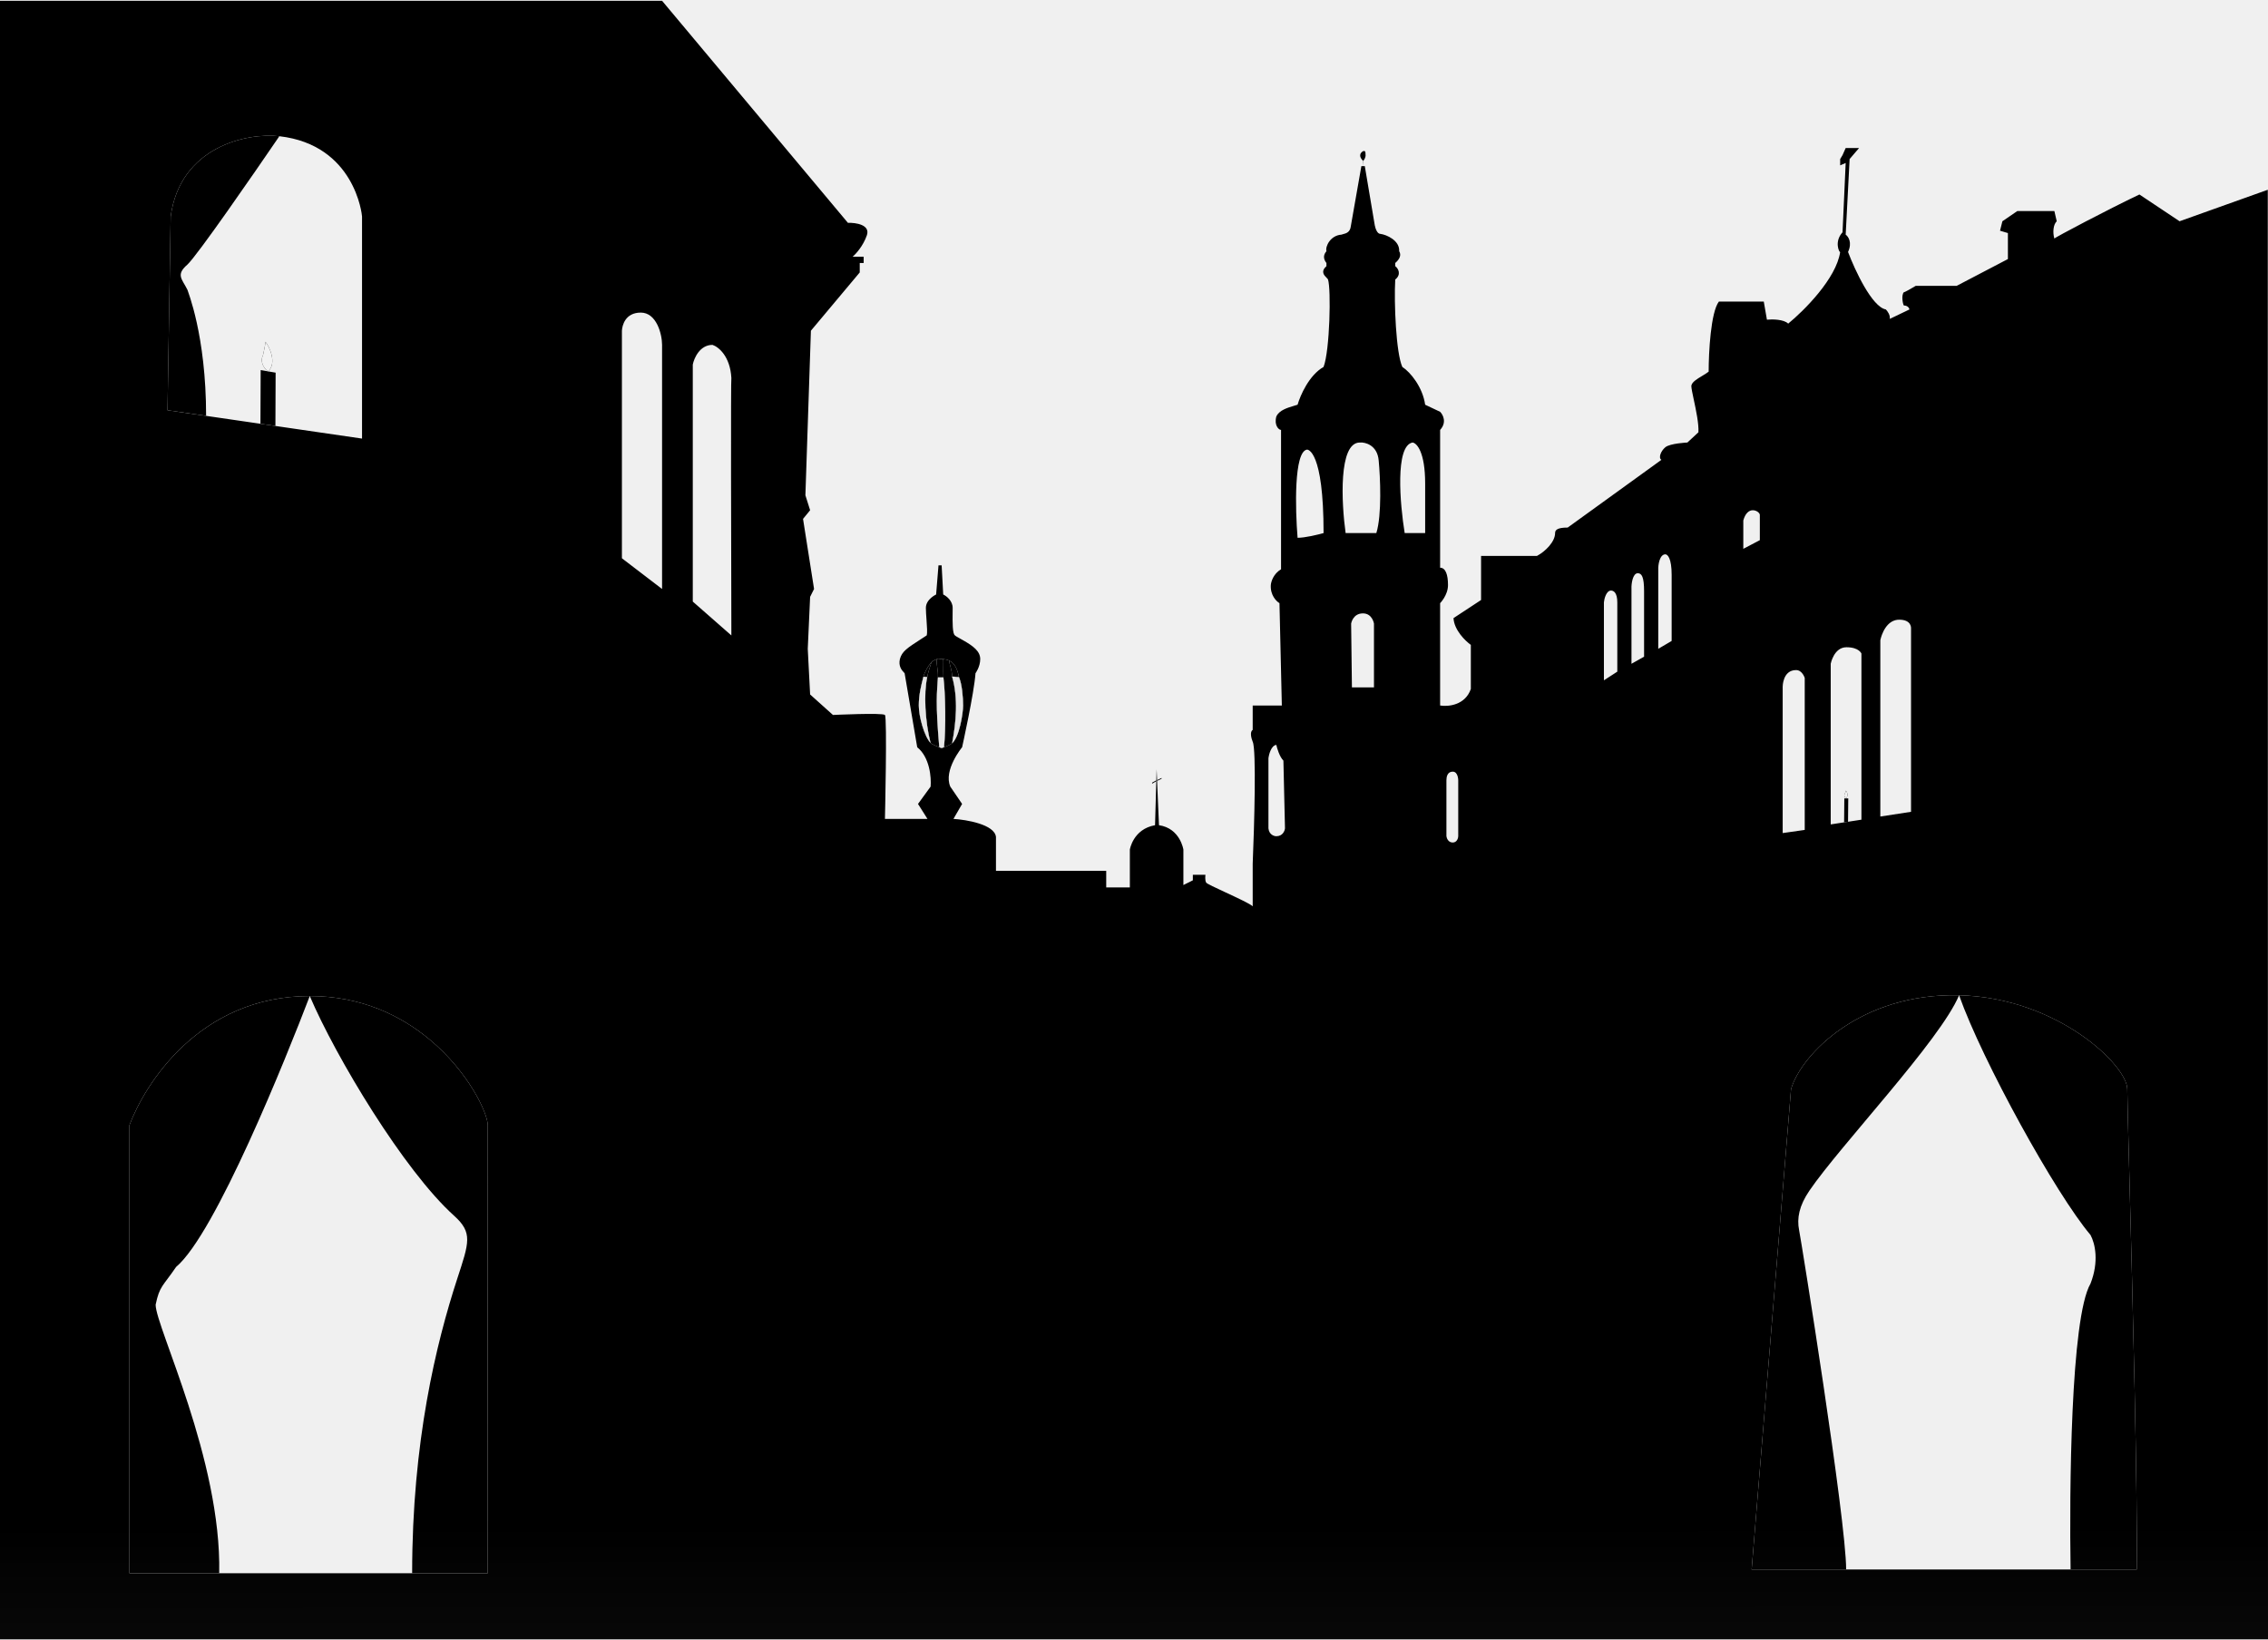
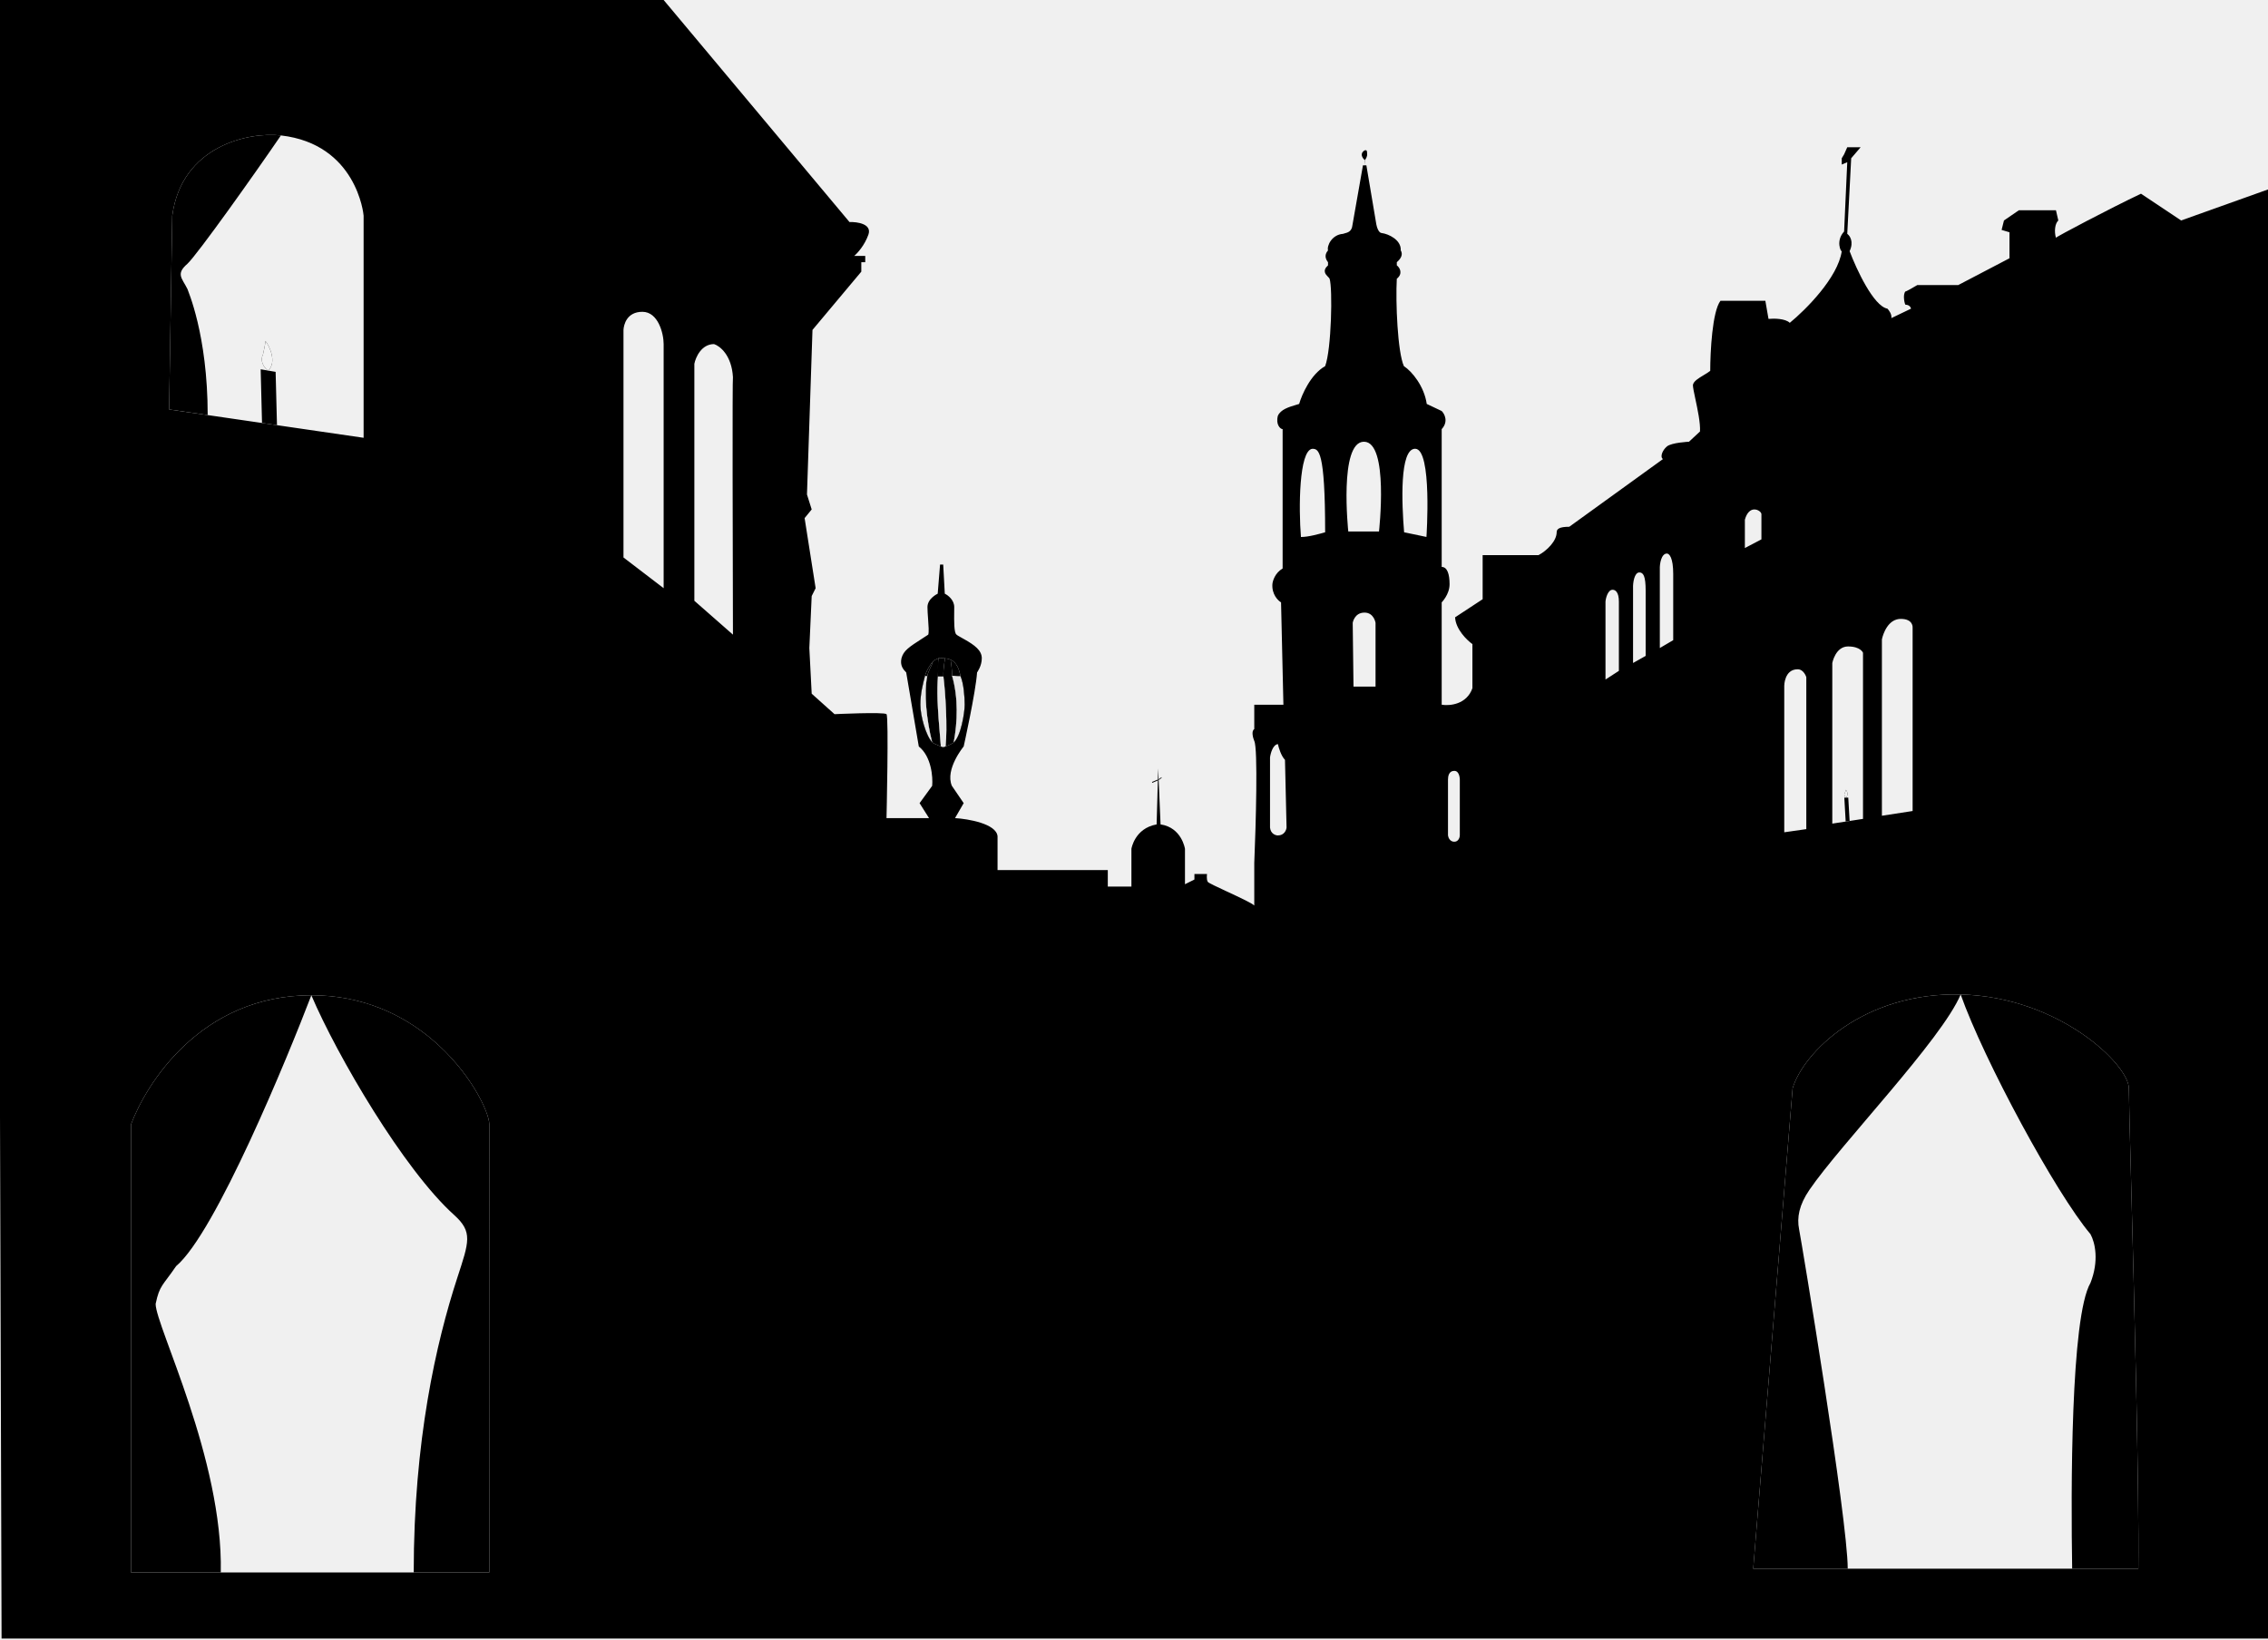
<svg xmlns="http://www.w3.org/2000/svg" width="1440" height="1041" viewBox="0 0 1440 1041" fill="none">
-   <path d="M82.179 714.502V999.002H139.179C140.679 927.002 98.816 842.502 98.816 828.502C101.315 816.502 103.316 817.002 111.816 804.502C136.816 783.502 181.845 671.335 196.679 632.502C126.179 632.502 91.679 689.169 82.179 714.502Z" fill="url(#paint0_linear_307_1778)" />
-   <path d="M309.679 999.002C309.545 926.056 309.625 797.189 309.663 742.23C309.666 737.742 309.669 734.614 309.671 731.983C309.671 731.933 309.671 731.884 309.671 731.834V731.829C309.676 726.502 309.679 723.169 309.679 714.502C309.679 706.992 297.664 680.791 272.669 660.002C254.399 644.806 229.195 632.502 196.679 632.502C213.179 671.169 256.48 743.35 288.315 772.002C300.315 782.802 297.815 789.002 290.315 812.002C276.922 853.076 261.679 915.502 261.679 999.002H309.679Z" fill="url(#paint1_linear_307_1778)" />
-   <path d="M177.363 86.502C156.859 84.153 114.363 93.102 108.363 137.502L106.363 260.502L130.863 264.073C130.863 212.644 119 184.502 119 184.002C115.5 177.002 111.5 174.502 119 168.002C125.4 162.002 160.53 111.169 177.363 86.502Z" fill="url(#paint2_linear_307_1778)" />
-   <path d="M734.166 495.502L731.5 497.002L731.497 497.616L734.149 496.116L734.166 495.502Z" fill="url(#paint3_linear_307_1778)" />
-   <path d="M734.655 495.891L737.5 494.502V494.002L734.653 495.354L734.655 495.891Z" fill="url(#paint4_linear_307_1778)" />
-   <path d="M1137.16 691.636L1112.16 996.636H1172.16C1172.16 965.136 1143.79 788.636 1142.29 781.136C1140.79 773.636 1142.29 765.687 1148.79 756.136C1168.39 727.336 1231.86 660.669 1243.86 632.002C1181.36 630.514 1143.66 669.47 1137.16 691.636Z" fill="url(#paint5_linear_307_1778)" />
-   <path d="M1350.66 691.636C1350.66 676.636 1306.36 633.49 1243.86 632.002C1258.7 673.835 1305.29 758.193 1327.29 784.193C1330.28 789.667 1332.78 801.185 1327.29 815.136C1314.63 836.97 1313.86 947.836 1314.66 996.636H1356.66C1357.25 945.876 1353.99 822.79 1352.04 749.081C1351.24 718.723 1350.66 696.741 1350.66 691.636Z" fill="url(#paint6_linear_307_1778)" />
-   <path d="M165.5 235.002L165.363 269.101L174.863 270.486L175 236.638L170.25 235.82L165.5 235.002Z" fill="url(#paint7_linear_307_1778)" />
-   <path d="M167 225.502C164.6 230.302 168.5 234.881 170.25 235.82C176.05 230.474 170.917 219.881 168.5 217.002C168.5 219.502 167 225.002 167 225.502Z" fill="url(#paint8_linear_307_1778)" />
-   <path d="M167 225.502C164.6 230.302 168.5 234.881 170.25 235.82C176.05 230.474 170.917 219.881 168.5 217.002C168.5 219.502 167 225.002 167 225.502Z" fill="white" fill-opacity="0.95" />
-   <path d="M1171 507.002L1170.86 522.194L1173.36 521.81L1173.5 507.002H1172H1171Z" fill="url(#paint9_linear_307_1778)" />
-   <path d="M1171 505.002C1171 505.802 1171.67 506.752 1172 507.002C1174 505.002 1172.5 502.669 1172 502.002C1172 502.802 1171 504.502 1171 505.002Z" fill="url(#paint10_linear_307_1778)" />
-   <path d="M1171 505.002C1171 505.802 1171.67 506.752 1172 507.002C1174 505.002 1172.5 502.669 1172 502.002C1172 502.802 1171 504.502 1171 505.002Z" fill="white" fill-opacity="0.95" />
-   <path fill-rule="evenodd" clip-rule="evenodd" d="M538.363 141.502L420.363 0.502L0 0.502V1041H1440L1439.86 120.502L1383.86 140.502L1358.36 123.502C1339.15 132.61 1304.46 150.873 1304.36 151.497C1303.17 147.498 1303.7 142.5 1305.86 140.502L1304.36 134.002H1280.86L1271.36 140.502L1269.86 146.502L1274.86 148.002V164.502L1242.36 181.502H1216.36C1213.86 183.002 1208.86 185.902 1208.86 185.502C1206.86 187.502 1208.36 194.002 1208.86 194.002C1211.26 194.002 1212.2 195.669 1212.36 196.502L1199.86 202.502C1200.26 200.102 1198.36 197.502 1197.36 196.502C1188.56 194.902 1177.7 171.502 1173.36 160.002C1176.16 154.002 1173.53 150.169 1171.86 149.002L1174.36 101.002L1180.36 94.002H1175.86H1171.86L1169.86 98.502L1168.36 101.002V105.002L1171.86 103.502L1169.86 147.502C1164.36 153.502 1167.86 160.502 1168.36 160.002C1165.96 176.802 1145.36 197.335 1135.36 205.502C1132.56 202.702 1125.2 202.669 1121.86 203.002L1119.86 191.502H1091.36C1086.16 198.302 1084.86 224.002 1084.86 236.002C1083.64 236.959 1082.13 237.864 1080.62 238.768C1077.41 240.698 1074.2 242.618 1073.86 245.002C1073.86 246.505 1074.57 249.818 1075.42 253.828L1075.43 253.841L1075.43 253.842C1076.85 260.507 1078.68 269.094 1078.36 274.502L1071.36 281.002C1071.36 281.002 1060.36 281.502 1057.36 284.002C1054.36 286.502 1052.86 290.835 1054.86 292.002L995.363 335.002C988.863 335.002 987.363 336.502 987.363 338.502C987.363 344.002 981.197 350.169 975.863 353.002H940.363V381.002L922.863 392.502C923.263 400.102 930.363 407.002 933.863 409.502V437.502C930.263 447.902 919.363 448.835 914.363 448.002V383.002C914.363 383.002 919.363 378.002 919.363 371.502C919.363 365.002 917.863 360.502 914.363 360.502V273.002C918.763 268.202 916.197 263.335 914.363 261.502L904.863 257.002C903.263 245.802 895.53 236.335 890.363 233.002C886.363 224.202 885.03 192.335 885.863 177.502C889.863 174.302 887.863 170.502 885.863 169.002V167.002C888.663 164.602 889.863 162.002 888.363 159.502C888.763 152.702 880.363 149.002 876.363 148.502C874.363 148.502 873.197 144.835 872.863 143.002L866.541 105.502H865.363L865.541 102.002C866.341 101.602 866.875 99.835 867.041 99.002C867.041 95.802 866.697 95.669 865.363 96.002C862.163 98.002 864.03 100.835 865.363 102.002V105.502H864.363L857.685 143.502C857.283 147.527 854.613 148.204 852.804 148.663C852.366 148.774 851.978 148.872 851.685 149.002C844.685 149.502 841.352 156.502 842.185 159.502C839.385 162.702 841.019 165.502 842.185 167.002V169.002C838.358 172.447 840.715 174.813 842.231 176.335C842.695 176.801 843.081 177.188 843.185 177.502C845.185 183.502 844.363 222.502 840.363 233.002C831.163 238.202 825.53 251.169 823.863 257.002C823.305 257.174 822.734 257.343 822.157 257.515C817.36 258.939 812.149 260.485 810.363 264.502C808.863 270.002 811.863 273.002 813.363 273.002V361.502C808.563 364.302 807.03 369.335 806.863 371.502C806.463 377.902 810.363 381.835 812.363 383.002L813.863 448.002H795.363V463.502C793.363 464.702 794.53 469.002 795.363 471.002C797.763 475.802 796.363 524.669 795.363 548.502V567.002V575.502C793.834 573.973 785.476 570.088 778.04 566.632L778.037 566.63L778.036 566.63C771.857 563.758 766.317 561.183 765.863 560.502C764.863 559.002 765.363 555.502 765.363 555.502H757.363V559.002L751.363 562.002V539.502C751.363 539.502 749.363 526.002 735.863 524.002L734.655 495.891L734.653 495.354L734.363 488.502L734.166 495.502L734.149 496.116L733.363 524.002C719.363 526.502 717.363 539.502 717.363 539.502V563.502H702.363V553.002H665.863H653.863H632.363V531.502C631.563 523.502 613.53 520.502 605.363 520.002L610.863 510.502L603.363 499.502C598.863 489.002 610.863 474.502 610.863 474.502C610.863 474.502 618.53 440.002 619.363 427.502C619.363 427.502 622.363 423.502 622.363 418.502C622.363 413.502 617.832 410.158 611.363 406.502C611.213 406.417 611.06 406.331 610.904 406.243C610.752 406.158 610.598 406.072 610.443 405.985L610.092 405.789C608.234 404.751 606.363 403.705 606.363 403.502C604.672 402.656 604.769 394.654 604.839 388.879C604.852 387.827 604.863 386.849 604.863 386.002C604.863 381.602 601.03 378.502 598.863 377.502L597.863 359.002H595.863L594.363 377.502C594.363 377.502 587.863 380.502 587.863 386.002C587.863 388.125 588.062 390.844 588.258 393.526L588.258 393.529C588.57 397.795 588.875 401.967 588.363 403.502C587.055 404.355 585.844 405.138 584.722 405.862L584.718 405.865C575.984 411.503 572.693 413.629 571.363 418.502C570.363 423.002 572.363 425.502 574.363 427.502L582.363 474.502C590.363 480.902 591.363 493.835 590.863 499.502L582.863 510.502L588.863 520.002H561.863C561.863 520.002 563.363 455.502 561.863 454.002C560.363 452.502 528.863 454.002 528.863 454.002L514.363 441.002L512.863 412.002L514.363 379.002L516.863 374.002L509.863 329.502L514.363 324.002L511.363 314.502L514.863 210.002L545.863 173.002V167.002H548.363V163.002H541.363C543.363 161.335 547.963 156.302 550.363 149.502C552.763 142.702 543.363 141.335 538.363 141.502ZM863.363 281.002C849.763 281.002 851.697 319.335 854.363 338.502H873.863C877.463 326.902 876.363 303.002 875.363 292.502C874.563 282.502 866.53 280.669 863.363 281.002ZM823.863 341.502C822.363 323.335 821.463 286.702 829.863 285.502C830.363 285.502 840.363 286.002 840.363 338.502C836.863 339.502 828.663 341.502 823.863 341.502ZM896.863 281.002C885.663 283.002 888.863 320.169 891.863 338.502H904.863V307.002C904.863 287.002 899.53 281.335 896.863 281.002ZM858.363 436.502L857.863 396.002C857.863 396.002 858.863 389.502 865.363 389.502C871.363 389.502 872.363 396.002 872.363 396.002V436.502H858.363ZM130.863 264.073L106.363 260.502L108.363 137.502C114.363 93.102 156.859 84.153 177.363 86.502C225.363 92.002 229.863 136.502 229.863 137.502V278.502L174.863 270.486L165.363 269.101L130.863 264.073ZM805.363 526.002C805.763 530.002 808.863 531.002 810.363 531.002C814.363 531.002 815.697 527.669 815.863 526.002L814.863 483.002C812.463 480.602 810.863 475.335 810.363 473.002C807.163 473.402 805.697 478.835 805.363 481.502V526.002ZM918.363 495.502C918.363 493.502 918.863 490.002 922.363 490.002C925.863 490.002 925.863 495.502 925.863 495.502V531.002C925.863 532.002 925.163 535.002 922.363 535.002C919.563 535.002 918.53 532.335 918.363 531.002V495.502ZM394.863 354.502V210.002C395.03 206.835 396.863 198.502 406.863 198.502C416.863 198.502 420.363 212.202 420.363 219.002V374.002L394.863 354.502ZM1052.86 362.002V412.002L1061.36 407.002V365.002C1061.36 354.602 1058.86 352.002 1057.36 352.002C1053.76 352.002 1052.7 358.669 1052.86 362.002ZM1035.86 421.502V374.002C1035.7 370.669 1036.66 364.002 1039.86 364.002C1042.36 364.002 1043.86 366.302 1043.86 375.502V417.002L1035.86 421.502ZM1018.36 382.502V432.002L1026.86 426.502V382.502C1026.86 376.502 1024.62 375.002 1022.86 375.002C1019.86 375.002 1018.53 380.335 1018.36 382.502ZM1131.86 436.002V529.002L1145.86 527.002V430.502C1145.86 430.502 1144.36 425.502 1140.36 425.502C1131.85 425.502 1131.86 436.002 1131.86 436.002ZM1162.36 421.502V523.502L1170.86 522.194L1173.36 521.81L1181.86 520.502V415.002C1181.86 415.002 1180.36 411.002 1172.36 411.002C1164.36 411.002 1162.36 421.502 1162.36 421.502ZM1193.86 406.502V518.502L1213.36 515.502V399.002C1213.36 399.002 1213.86 393.502 1205.86 393.502C1204.97 393.502 1204.14 393.617 1203.36 393.826C1195.91 395.834 1193.86 406.502 1193.86 406.502ZM1106.86 330.502C1108.06 326.102 1110.36 324.002 1112.86 324.002C1115.36 324.002 1117.36 325.802 1117.36 327.002V343.002L1106.86 348.502V330.502ZM82.179 999.002V714.502C91.679 689.169 126.179 632.502 196.679 632.502C229.195 632.502 254.399 644.806 272.669 660.002C297.664 680.791 309.679 706.992 309.679 714.502C309.679 723.169 309.676 726.502 309.671 731.829V731.834L309.671 731.983C309.669 734.614 309.666 737.742 309.663 742.23C309.625 797.189 309.545 926.056 309.679 999.002H261.679H139.179H82.179ZM1350.66 691.636C1350.66 676.636 1306.36 633.49 1243.86 632.002C1181.36 630.514 1143.66 669.47 1137.16 691.636L1112.16 996.636H1172.16H1314.66H1356.66C1357.25 945.876 1353.99 822.79 1352.04 749.081C1351.24 718.723 1350.66 696.741 1350.66 691.636ZM439.863 382.002V231.502C440.697 227.335 444.363 219.002 452.363 219.002C456.03 220.169 463.563 226.002 464.363 240.002C463.963 240.002 464.197 349.002 464.363 403.502L439.863 382.002ZM583.363 448.002C583.365 455.002 586.823 467.512 590.835 471.801C591.74 472.769 595.269 473.985 596.363 474.502C596.363 474.502 597.363 475.002 597.863 475.002C598.363 475.002 599.363 474.502 599.363 474.502C600.462 474.162 603.597 472.788 604.5 472.002C609.132 467.969 611.5 453.002 611.5 448.002C611.5 443.002 610.863 434.502 608.863 429.91C607.93 425.354 606.415 421.146 602.573 419.425C601.496 418.943 600.266 418.635 598.863 418.536C598.539 418.514 598.206 418.502 597.863 418.502C597.292 418.502 596.891 418.416 596.548 418.342C595.993 418.223 595.59 418.137 594.863 418.502C593.728 419.073 592.234 419.514 591.363 420.502C589.454 422.669 587.153 426.507 586.31 429.709C584.929 434.948 583.362 441.002 583.363 448.002Z" fill="url(#paint11_linear_307_1778)" />
-   <path d="M591.363 420.502C590.679 423.143 589.198 426.85 588.723 429.94C586.446 440.301 587.31 457.9 590.835 471.801C591.74 472.769 595.269 473.985 596.363 474.502C593.863 445.852 594.905 439.746 595.5 430.14C595.784 425.561 594.29 421.738 594.863 418.502C593.728 419.073 592.234 419.514 591.363 420.502Z" fill="url(#paint12_linear_307_1778)" />
-   <path d="M604.5 472.002C607 459.002 608.5 443.502 604.5 429.64C604.5 425.492 602.922 422.227 602.573 419.425C601.496 418.943 600.266 418.635 598.863 418.536C599.128 419.603 598.798 423.9 599 430.14C600.298 440.246 600.661 462.502 599.363 474.502C600.462 474.162 603.597 472.788 604.5 472.002Z" fill="url(#paint13_linear_307_1778)" />
-   <path d="M586.31 429.709C587.044 429.793 587.94 429.87 588.723 429.94C589.198 426.85 590.679 423.143 591.363 420.502C589.454 422.669 587.153 426.507 586.31 429.709Z" fill="url(#paint14_linear_307_1778)" />
-   <path d="M598.863 418.536C598.539 418.514 598.206 418.502 597.863 418.502C597.292 418.502 596.891 418.416 596.548 418.342C595.993 418.223 595.59 418.137 594.863 418.502C594.29 421.738 595.784 425.561 595.5 430.14C595.834 430.152 596.381 430.14 597.5 430.14C598.289 430.118 598.775 430.151 599 430.14C598.798 423.9 599.128 419.603 598.863 418.536Z" fill="url(#paint15_linear_307_1778)" />
-   <path d="M604.5 429.64C605.367 429.577 606.009 429.683 606.645 429.789C607.341 429.905 607.893 430.02 608.863 429.91C607.93 425.354 606.415 421.146 602.573 419.425C602.922 422.227 604.5 425.492 604.5 429.64Z" fill="url(#paint16_linear_307_1778)" />
-   <path d="M596.363 474.502L597.863 475.002L599.363 474.502C600.661 462.502 600.298 440.246 599 430.14C598.775 430.151 598.289 430.118 597.5 430.14C596.381 430.14 595.834 430.152 595.5 430.14C594.905 439.746 593.863 445.852 596.363 474.502Z" fill="url(#paint17_linear_307_1778)" />
-   <path d="M596.363 474.502L597.863 475.002L599.363 474.502C600.661 462.502 600.298 440.246 599 430.14C598.775 430.151 598.289 430.118 597.5 430.14C596.381 430.14 595.834 430.152 595.5 430.14C594.905 439.746 593.863 445.852 596.363 474.502Z" fill="white" fill-opacity="0.9" />
-   <path d="M583.363 448.002C583.365 455.002 586.823 467.512 590.835 471.801C587.31 457.9 586.446 440.301 588.723 429.94C587.94 429.87 587.044 429.793 586.31 429.709C584.929 434.948 583.362 441.002 583.363 448.002Z" fill="url(#paint18_linear_307_1778)" />
-   <path d="M583.363 448.002C583.365 455.002 586.823 467.512 590.835 471.801C587.31 457.9 586.446 440.301 588.723 429.94C587.94 429.87 587.044 429.793 586.31 429.709C584.929 434.948 583.362 441.002 583.363 448.002Z" fill="white" fill-opacity="0.9" />
-   <path d="M611.5 448.002C611.5 443.002 610.863 434.502 608.863 429.91C607.893 430.02 607.341 429.905 606.645 429.789C606.009 429.683 605.367 429.577 604.5 429.64C608.5 443.502 607 459.002 604.5 472.002C609.132 467.969 611.5 453.002 611.5 448.002Z" fill="url(#paint19_linear_307_1778)" />
-   <path d="M611.5 448.002C611.5 443.002 610.863 434.502 608.863 429.91C607.893 430.02 607.341 429.905 606.645 429.789C606.009 429.683 605.367 429.577 604.5 429.64C608.5 443.502 607 459.002 604.5 472.002C609.132 467.969 611.5 453.002 611.5 448.002Z" fill="white" fill-opacity="0.9" />
+   <path d="M83.179 714V998.5H140.179C141.679 926.5 98.815 842 98.815 828C101.315 816 103.315 816.5 111.815 804C136.815 783 182.845 670.833 197.679 632C127.179 632 92.679 688.667 83.179 714Z" fill="url(#paint0_linear_315_2447)" />
+   <path d="M310.679 998.5C310.545 925.554 310.625 796.687 310.663 741.728C310.666 737.24 310.669 734.112 310.671 731.481C310.671 731.431 310.671 731.381 310.671 731.332V731.327C310.676 726 310.679 722.667 310.679 714C310.679 706.49 298.664 680.289 273.669 659.5C255.399 644.304 230.195 632 197.679 632C214.179 670.667 256.48 742.848 288.315 771.5C300.315 782.3 297.815 788.5 290.315 811.5C276.922 852.574 262.679 915 262.679 998.5H310.679Z" fill="url(#paint1_linear_315_2447)" />
+   <path d="M178.363 86C157.859 83.65 115.363 92.6 109.363 137L107.363 260L131.863 263.571C131.863 212.142 119 184 119 183.5C115.5 176.5 111.5 174 119 167.5C125.4 161.5 161.53 110.667 178.363 86Z" fill="url(#paint2_linear_315_2447)" />
+   <path d="M735.166 495L731.5 496.5L731.497 497.114L735.149 495.614L735.166 495Z" fill="url(#paint3_linear_315_2447)" />
+   <path d="M735.655 495.388L737.5 494V493.5L735.653 494.852L735.655 495.388Z" fill="url(#paint4_linear_315_2447)" />
+   <path d="M1138.16 691.134L1113.16 996.134H1173.16C1173.16 964.634 1143.79 788.134 1142.29 780.634C1140.79 773.134 1142.29 765.185 1148.79 755.634C1168.39 726.834 1232.86 660.167 1244.86 631.5C1182.36 630.012 1144.66 668.968 1138.16 691.134Z" fill="url(#paint5_linear_315_2447)" />
+   <path d="M1351.66 691.134C1351.66 676.134 1307.36 632.988 1244.86 631.5C1259.7 673.333 1305.29 757.691 1327.29 783.691C1330.28 789.165 1332.78 800.682 1327.29 814.634C1314.63 836.468 1314.86 947.334 1315.66 996.134H1357.66C1358.25 945.373 1354.99 822.288 1353.04 748.579C1353.04 748.557 1353.04 748.535 1353.04 748.513C1352.24 718.19 1351.66 696.236 1351.66 691.134Z" fill="url(#paint6_linear_315_2447)" />
+   <path d="M165.5 234.5L166.363 268.599L175.863 269.984L175 236.136L170.25 235.318L165.5 234.5Z" fill="url(#paint7_linear_315_2447)" />
+   <path d="M167 225C164.6 229.8 168.5 234.379 170.25 235.318C176.05 229.972 170.917 219.379 168.5 216.5C168.5 219 167 224.5 167 225Z" fill="url(#paint8_linear_315_2447)" />
+   <path d="M167 225C164.6 229.8 168.5 234.379 170.25 235.318C176.05 229.972 170.917 219.379 168.5 216.5C168.5 219 167 224.5 167 225Z" fill="white" fill-opacity="0.95" />
+   <path d="M1171 506.5L1171.86 521.692L1174.36 521.308L1173.5 506.5H1172H1171Z" fill="url(#paint9_linear_315_2447)" />
+   <path d="M1171 504.5C1171 505.3 1171.67 506.25 1172 506.5C1174 504.5 1172.5 502.167 1172 501.5C1172 502.3 1171 504 1171 504.5Z" fill="url(#paint10_linear_315_2447)" />
+   <path d="M1171 504.5C1171 505.3 1171.67 506.25 1172 506.5C1174 504.5 1172.5 502.167 1172 501.5C1172 502.3 1171 504 1171 504.5Z" fill="white" fill-opacity="0.95" />
+   <path d="M592.363 420C591.679 422.641 589.198 426.348 588.723 429.438C586.446 439.799 588.309 457.398 591.834 471.299C592.504 472.015 594.609 472.867 596.103 473.471C596.629 473.683 597.078 473.865 597.363 474C594.863 445.35 594.905 439.244 595.5 429.638C595.784 425.059 595.29 421.236 595.863 418C595.569 418.148 595.251 418.287 594.926 418.429C593.996 418.836 593.009 419.268 592.363 420Z" fill="url(#paint11_linear_315_2447)" />
+   <path d="M605.5 471.5C608 458.5 608.5 443 604.5 429.137C604.5 424.99 603.922 421.724 603.573 418.923C602.496 418.441 601.266 418.133 599.863 418.034C600.128 419.101 598.798 423.398 599 429.638C600.298 439.744 601.661 462 600.363 474C601.462 473.66 604.597 472.286 605.5 471.5Z" fill="url(#paint12_linear_315_2447)" />
+   <path d="M587.309 429.207C588.044 429.291 587.94 429.368 588.723 429.438C589.198 426.348 591.679 422.641 592.363 420C590.453 422.166 588.153 426.005 587.309 429.207Z" fill="url(#paint13_linear_315_2447)" />
+   <path d="M599.863 418.034C599.539 418.012 599.206 418 598.863 418C598.292 418 597.891 417.914 597.548 417.84C596.993 417.721 596.59 417.634 595.863 418C595.29 421.236 595.784 425.059 595.5 429.638C595.834 429.65 596.381 429.638 597.5 429.638C598.289 429.616 598.775 429.649 599 429.638C598.798 423.398 600.128 419.101 599.863 418.034Z" fill="url(#paint14_linear_315_2447)" />
+   <path d="M604.5 429.137C605.367 429.075 606.009 429.181 606.645 429.287C607.341 429.403 608.893 429.518 609.863 429.408C608.93 424.852 607.414 420.644 603.573 418.923C603.922 421.724 604.5 424.99 604.5 429.137Z" fill="url(#paint15_linear_315_2447)" />
+   <path d="M597.363 474L598.863 474.5L600.363 474C601.661 462 600.298 439.744 599 429.638C598.775 429.649 598.289 429.616 597.5 429.638C596.381 429.638 595.834 429.65 595.5 429.638C594.905 439.244 594.863 445.35 597.363 474Z" fill="url(#paint16_linear_315_2447)" />
+   <path d="M597.363 474L598.863 474.5L600.363 474C601.661 462 600.298 439.744 599 429.638C598.775 429.649 598.289 429.616 597.5 429.638C596.381 429.638 595.834 429.65 595.5 429.638C594.905 439.244 594.863 445.35 597.363 474Z" fill="white" fill-opacity="0.9" />
+   <path d="M584.363 447.5C584.365 454.5 587.822 467.01 591.834 471.299C588.309 457.398 586.446 439.799 588.723 429.438C587.94 429.368 588.044 429.291 587.309 429.207C585.929 434.446 584.362 440.5 584.363 447.5Z" fill="url(#paint17_linear_315_2447)" />
+   <path d="M584.363 447.5C584.365 454.5 587.822 467.01 591.834 471.299C588.309 457.398 586.446 439.799 588.723 429.438C587.94 429.368 588.044 429.291 587.309 429.207C585.929 434.446 584.362 440.5 584.363 447.5Z" fill="white" fill-opacity="0.9" />
+   <path d="M612.5 447.5C612.5 442.5 611.863 434 609.863 429.408C608.893 429.518 607.341 429.403 606.645 429.287C606.009 429.181 605.367 429.075 604.5 429.137C608.5 443 608 458.5 605.5 471.5C610.132 467.467 612.5 452.5 612.5 447.5Z" fill="url(#paint18_linear_315_2447)" />
+   <path d="M612.5 447.5C612.5 442.5 611.863 434 609.863 429.408C608.893 429.518 607.341 429.403 606.645 429.287C606.009 429.181 605.367 429.075 604.5 429.137C608.5 443 608 458.5 605.5 471.5C610.132 467.467 612.5 452.5 612.5 447.5Z" fill="white" fill-opacity="0.9" />
+   <path fill-rule="evenodd" clip-rule="evenodd" d="M421.363 0L539.363 141C544.363 140.833 553.763 142.2 551.363 149C548.963 155.8 544.363 160.833 542.363 162.5H549.363V166.5H546.863V172.5L515.863 209.5L512.363 314L515.363 323.5L510.863 329L517.863 373.5L515.363 378.5L513.863 411.5L515.363 440.5L529.863 453.5C529.863 453.5 561.363 452 562.863 453.5C564.363 455 562.863 519.5 562.863 519.5H589.863L583.863 510L591.863 499C592.363 493.333 591.363 480.4 583.363 474L575.363 427C573.363 425 571.363 422.5 572.363 418C573.692 413.127 576.984 411.001 585.717 405.362L585.722 405.36C586.844 404.635 588.055 403.853 589.363 403C589.875 401.465 589.57 397.293 589.258 393.027L589.258 393.024C589.062 390.342 588.863 387.623 588.863 385.5C588.863 380 595.363 377 595.363 377L596.863 358.5H598.863L599.863 377C602.03 378 605.863 381.1 605.863 385.5C605.863 386.347 605.852 387.325 605.839 388.377C605.769 394.152 605.672 402.154 607.363 403C607.363 403.203 609.234 404.249 611.092 405.287L611.443 405.483C611.598 405.57 611.752 405.656 611.904 405.741C612 405.795 612.096 405.849 612.19 405.902L612.363 406C618.832 409.656 623.363 413 623.363 418C623.363 423 620.363 427 620.363 427C619.53 439.5 611.863 474 611.863 474C611.863 474 599.863 488.5 604.363 499L611.863 510L606.363 519.5C614.53 520 632.563 523 633.363 531V552.5H654.863H666.863H703.363V563H718.363V539C718.363 539 720.363 526 734.363 523.5L735.149 495.614L735.166 495L735.363 488L735.653 494.852L735.655 495.388L736.863 523.5C750.363 525.5 752.363 539 752.363 539V561.5L758.363 558.5V555H766.363C766.363 555 765.863 558.5 766.863 560C767.317 560.681 772.855 563.255 779.033 566.126L779.036 566.128L779.037 566.128L779.04 566.13C786.476 569.586 794.834 573.471 796.363 575V566.5V548C797.363 524.167 798.763 475.3 796.363 470.5C795.53 468.5 794.363 464.2 796.363 463V447.5H814.863L813.363 382.5C811.363 381.333 807.463 377.4 807.863 371C808.03 368.833 809.563 363.8 814.363 361V272.5C812.863 272.5 809.863 269.5 811.363 264C813.149 259.983 818.36 258.436 823.157 257.013C823.734 256.841 824.305 256.672 824.863 256.5C826.53 250.667 832.163 237.7 841.363 232.5C845.363 222 846.185 183 844.185 177C844.081 176.685 843.695 176.299 843.231 175.832C841.714 174.311 839.358 171.945 843.185 168.5V166.5C842.019 165 840.385 162.2 843.185 159C842.352 156 845.685 149 852.685 148.5C852.978 148.37 853.366 148.272 853.804 148.16C855.613 147.702 858.283 147.025 858.685 143L865.363 105H866.363H867.541L873.863 142.5C874.197 144.333 875.363 148 877.363 148C881.363 148.5 889.763 152.2 889.363 159C890.863 161.5 889.663 164.1 886.863 166.5V168.5C888.863 170 890.863 173.8 886.863 177C886.03 191.833 887.363 223.7 891.363 232.5C896.53 235.833 904.263 245.3 905.863 256.5L915.363 261C917.197 262.833 919.763 267.7 915.363 272.5V360C918.863 360 920.363 364.5 920.363 371C920.363 377.5 915.363 382.5 915.363 382.5V447.5C920.363 448.333 931.263 447.4 934.863 437V409C931.363 406.5 924.263 399.6 923.863 392L941.363 380.5V352.5H976.863C982.197 349.667 988.363 343.5 988.363 338C988.363 336 989.863 334.5 996.363 334.5L1055.86 291.5C1053.86 290.333 1055.36 286 1058.36 283.5C1061.36 281 1072.36 280.5 1072.36 280.5L1079.36 274C1079.68 268.592 1077.85 260.005 1076.43 253.34L1076.43 253.339L1076.42 253.326C1075.57 249.316 1074.86 246.002 1074.86 244.5C1075.2 242.116 1078.41 240.196 1081.62 238.266C1083.13 237.362 1084.64 236.457 1085.86 235.5C1085.86 223.5 1087.16 197.8 1092.36 191H1120.86L1122.86 202.5C1126.2 202.167 1133.56 202.2 1136.36 205C1146.36 196.833 1166.96 176.3 1169.36 159.5C1168.86 160 1165.36 153 1170.86 147L1172.86 103L1169.36 104.5V100.5L1170.86 98L1172.86 93.5H1176.86H1181.36L1175.36 100.5L1172.86 148.5C1174.53 149.667 1177.16 153.5 1174.36 159.5C1178.7 171 1189.56 194.4 1198.36 196C1199.36 197 1201.26 199.6 1200.86 202L1213.36 196C1213.2 195.167 1212.26 193.5 1209.86 193.5C1209.36 193.5 1207.86 187 1209.86 185C1209.86 185.4 1214.86 182.5 1217.36 181H1243.36L1275.86 164V147.5L1270.86 146L1272.36 140L1281.86 133.5H1305.36L1306.86 140C1304.7 141.998 1304.17 146.996 1305.36 150.995C1305.46 150.371 1340.15 132.108 1359.36 123L1384.86 140L1440.86 120L1441 1040.5H1L-2.137 0H421.363ZM866.363 105V101.5C865.03 100.333 863.163 97.5 866.363 95.5C867.697 95.167 868.041 95.3 868.041 98.5C867.875 99.333 867.341 101.1 866.541 101.5L866.363 105ZM833.137 284.996C824.737 286.196 824.5 322.831 826 340.998C830.8 340.998 837.863 339 841.363 338C841.363 285.5 837.137 284.996 833.137 284.996ZM891.5 338C890 319.998 888.5 284.964 898.5 284.964C909.5 284.964 905.679 340.966 905.679 340.966L891.5 338ZM858.863 395.5L859.363 436H873.363V395.5C873.363 395.5 872.363 389 866.363 389C859.863 389 858.863 395.5 858.863 395.5ZM107.363 260L131.863 263.571L166.363 268.599L175.863 269.984L230.863 278V137C230.863 136 226.363 91.5 178.363 86C157.859 83.65 115.363 92.6 109.363 137L107.363 260ZM811.363 530.5C809.863 530.5 806.763 529.5 806.363 525.5V481C806.697 478.333 808.163 472.9 811.363 472.5C811.863 474.833 813.463 480.1 815.863 482.5L816.863 525.5C816.697 527.167 815.363 530.5 811.363 530.5ZM923.363 489.5C919.863 489.5 919.363 493 919.363 495V530.5C919.53 531.833 920.563 534.5 923.363 534.5C926.163 534.5 926.863 531.5 926.863 530.5V495C926.863 495 926.863 489.5 923.363 489.5ZM395.863 209.5V354L421.363 373.5V218.5C421.363 211.7 417.863 198 407.863 198C397.863 198 396.03 206.333 395.863 209.5ZM1053.86 411.5V361.5C1053.7 358.167 1054.76 351.5 1058.36 351.5C1059.86 351.5 1062.36 354.1 1062.36 364.5V406.5L1053.86 411.5ZM1036.86 373.5V421L1044.86 416.5V375C1044.86 365.8 1043.36 363.5 1040.86 363.5C1037.66 363.5 1036.7 370.167 1036.86 373.5ZM1019.36 431.5V382C1019.53 379.833 1020.86 374.5 1023.86 374.5C1025.62 374.5 1027.86 376 1027.86 382V426L1019.36 431.5ZM1132.86 528.5V435.5C1132.86 435.5 1132.85 425 1141.36 425C1145.36 425 1146.86 430 1146.86 430V526.5L1132.86 528.5ZM1163.36 523V421C1163.36 421 1165.36 410.5 1173.36 410.5C1181.36 410.5 1182.86 414.5 1182.86 414.5V520L1174.36 521.308L1171.86 521.692L1163.36 523ZM1194.86 518V406C1194.86 406 1196.91 395.332 1204.36 393.324C1205.14 393.115 1205.97 393 1206.86 393C1214.86 393 1214.36 398.5 1214.36 398.5V515L1194.86 518ZM1113.86 323.5C1111.36 323.5 1109.06 325.6 1107.86 330V348L1118.36 342.5V326.5C1118.36 325.3 1116.36 323.5 1113.86 323.5ZM83.179 714V998.5H140.179H262.679H310.679C310.545 925.554 310.625 796.687 310.663 741.728C310.666 737.24 310.669 734.112 310.671 731.481L310.671 731.332V731.327C310.676 726 310.679 722.667 310.679 714C310.679 706.49 298.664 680.289 273.669 659.5C255.399 644.304 230.195 632 197.679 632C127.179 632 92.679 688.667 83.179 714ZM1244.86 631.5C1307.36 632.988 1351.66 676.134 1351.66 691.134C1351.66 696.236 1352.24 718.19 1353.04 748.513L1353.04 748.579C1354.99 822.288 1358.25 945.373 1357.66 996.134H1315.66H1173.16H1113.16L1138.16 691.134C1144.66 668.968 1182.36 630.012 1244.86 631.5ZM440.863 231V381.5L465.363 403C465.197 348.5 464.963 239.5 465.363 239.5C464.563 225.5 457.03 219.667 453.363 218.5C445.363 218.5 441.697 226.833 440.863 231ZM591.834 471.299C587.822 467.01 584.365 454.5 584.363 447.5C584.362 440.5 585.929 434.446 587.309 429.207C588.153 426.005 590.453 422.166 592.363 420C593.009 419.268 593.996 418.836 594.926 418.429C595.251 418.287 595.569 418.148 595.863 418C596.59 417.634 596.993 417.721 597.548 417.84C597.891 417.914 598.292 418 598.863 418C599.206 418 599.539 418.012 599.863 418.034C601.266 418.133 602.496 418.441 603.573 418.923C607.414 420.644 608.93 424.852 609.863 429.408C611.863 434 612.5 442.5 612.5 447.5C612.5 452.5 610.132 467.467 605.5 471.5C604.597 472.286 601.462 473.66 600.363 474C600.363 474 599.363 474.5 598.863 474.5C598.363 474.5 597.363 474 597.363 474C597.078 473.865 596.629 473.683 596.103 473.471C594.609 472.867 592.504 472.015 591.834 471.299ZM866 280.498C850 280.498 856.054 337.498 856.054 337.498H875.554C875.554 337.498 882 280.498 866 280.498Z" fill="url(#paint19_linear_315_2447)" />
  <defs>
-     <linearGradient id="paint0_linear_307_1778" x1="719.001" y1="968" x2="720" y2="2553.5" gradientUnits="userSpaceOnUse">
+     <linearGradient id="paint0_linear_315_2447" x1="719.001" y1="967.498" x2="720.001" y2="2553" gradientUnits="userSpaceOnUse">
      <stop />
-       <stop offset="0.549" stop-color="#5B5B5B" />
-       <stop offset="0.905" />
    </linearGradient>
-     <linearGradient id="paint1_linear_307_1778" x1="719.001" y1="968" x2="720" y2="2553.5" gradientUnits="userSpaceOnUse">
+     <linearGradient id="paint1_linear_315_2447" x1="719.001" y1="967.498" x2="720.001" y2="2553" gradientUnits="userSpaceOnUse">
      <stop />
-       <stop offset="0.549" stop-color="#5B5B5B" />
-       <stop offset="0.905" />
    </linearGradient>
-     <linearGradient id="paint2_linear_307_1778" x1="719.001" y1="968" x2="720" y2="2553.5" gradientUnits="userSpaceOnUse">
+     <linearGradient id="paint2_linear_315_2447" x1="719.001" y1="967.498" x2="720.001" y2="2553" gradientUnits="userSpaceOnUse">
      <stop />
-       <stop offset="0.549" stop-color="#5B5B5B" />
-       <stop offset="0.905" />
    </linearGradient>
-     <linearGradient id="paint3_linear_307_1778" x1="719.001" y1="968" x2="720" y2="2553.5" gradientUnits="userSpaceOnUse">
+     <linearGradient id="paint3_linear_315_2447" x1="719.001" y1="967.498" x2="720.001" y2="2553" gradientUnits="userSpaceOnUse">
      <stop />
-       <stop offset="0.549" stop-color="#5B5B5B" />
-       <stop offset="0.905" />
    </linearGradient>
-     <linearGradient id="paint4_linear_307_1778" x1="719.001" y1="968" x2="720" y2="2553.5" gradientUnits="userSpaceOnUse">
+     <linearGradient id="paint4_linear_315_2447" x1="719.001" y1="967.498" x2="720.001" y2="2553" gradientUnits="userSpaceOnUse">
      <stop />
-       <stop offset="0.549" stop-color="#5B5B5B" />
-       <stop offset="0.905" />
    </linearGradient>
-     <linearGradient id="paint5_linear_307_1778" x1="719.001" y1="968" x2="720" y2="2553.5" gradientUnits="userSpaceOnUse">
+     <linearGradient id="paint5_linear_315_2447" x1="719.001" y1="967.498" x2="720.001" y2="2553" gradientUnits="userSpaceOnUse">
      <stop />
-       <stop offset="0.549" stop-color="#5B5B5B" />
-       <stop offset="0.905" />
    </linearGradient>
-     <linearGradient id="paint6_linear_307_1778" x1="719.001" y1="968" x2="720" y2="2553.5" gradientUnits="userSpaceOnUse">
+     <linearGradient id="paint6_linear_315_2447" x1="719.001" y1="967.498" x2="720.001" y2="2553" gradientUnits="userSpaceOnUse">
      <stop />
-       <stop offset="0.549" stop-color="#5B5B5B" />
-       <stop offset="0.905" />
    </linearGradient>
-     <linearGradient id="paint7_linear_307_1778" x1="719.001" y1="968" x2="720" y2="2553.5" gradientUnits="userSpaceOnUse">
+     <linearGradient id="paint7_linear_315_2447" x1="719.001" y1="967.498" x2="720.001" y2="2553" gradientUnits="userSpaceOnUse">
      <stop />
-       <stop offset="0.549" stop-color="#5B5B5B" />
-       <stop offset="0.905" />
    </linearGradient>
-     <linearGradient id="paint8_linear_307_1778" x1="720.5" y1="397.851" x2="720.669" y2="1049.01" gradientUnits="userSpaceOnUse">
+     <linearGradient id="paint8_linear_315_2447" x1="719.932" y1="397.349" x2="720.101" y2="1048.51" gradientUnits="userSpaceOnUse">
      <stop />
      <stop offset="0.549" />
      <stop offset="0.905" />
    </linearGradient>
-     <linearGradient id="paint9_linear_307_1778" x1="719.001" y1="968" x2="720" y2="2553.5" gradientUnits="userSpaceOnUse">
+     <linearGradient id="paint9_linear_315_2447" x1="719.001" y1="967.498" x2="720.001" y2="2553" gradientUnits="userSpaceOnUse">
      <stop />
-       <stop offset="0.549" stop-color="#5B5B5B" />
-       <stop offset="0.905" />
    </linearGradient>
-     <linearGradient id="paint10_linear_307_1778" x1="720.5" y1="397.851" x2="720.669" y2="1049.01" gradientUnits="userSpaceOnUse">
+     <linearGradient id="paint10_linear_315_2447" x1="719.932" y1="397.349" x2="720.101" y2="1048.51" gradientUnits="userSpaceOnUse">
      <stop />
      <stop offset="0.549" />
      <stop offset="0.905" />
    </linearGradient>
-     <linearGradient id="paint11_linear_307_1778" x1="719.001" y1="968" x2="720" y2="2553.5" gradientUnits="userSpaceOnUse">
+     <linearGradient id="paint11_linear_315_2447" x1="719.001" y1="967.498" x2="720.001" y2="2553" gradientUnits="userSpaceOnUse">
      <stop />
-       <stop offset="0.549" stop-color="#5B5B5B" />
-       <stop offset="0.905" />
    </linearGradient>
-     <linearGradient id="paint12_linear_307_1778" x1="719.001" y1="968" x2="720" y2="2553.5" gradientUnits="userSpaceOnUse">
+     <linearGradient id="paint12_linear_315_2447" x1="719.001" y1="967.498" x2="720.001" y2="2553" gradientUnits="userSpaceOnUse">
      <stop />
-       <stop offset="0.549" stop-color="#5B5B5B" />
-       <stop offset="0.905" />
    </linearGradient>
-     <linearGradient id="paint13_linear_307_1778" x1="719.001" y1="968" x2="720" y2="2553.5" gradientUnits="userSpaceOnUse">
+     <linearGradient id="paint13_linear_315_2447" x1="719.001" y1="967.498" x2="720.001" y2="2553" gradientUnits="userSpaceOnUse">
      <stop />
-       <stop offset="0.549" stop-color="#5B5B5B" />
-       <stop offset="0.905" />
    </linearGradient>
-     <linearGradient id="paint14_linear_307_1778" x1="719.001" y1="968" x2="720" y2="2553.5" gradientUnits="userSpaceOnUse">
+     <linearGradient id="paint14_linear_315_2447" x1="719.001" y1="967.498" x2="720.001" y2="2553" gradientUnits="userSpaceOnUse">
      <stop />
-       <stop offset="0.549" stop-color="#5B5B5B" />
-       <stop offset="0.905" />
    </linearGradient>
-     <linearGradient id="paint15_linear_307_1778" x1="719.001" y1="968" x2="720" y2="2553.5" gradientUnits="userSpaceOnUse">
+     <linearGradient id="paint15_linear_315_2447" x1="719.001" y1="967.498" x2="720.001" y2="2553" gradientUnits="userSpaceOnUse">
      <stop />
-       <stop offset="0.549" stop-color="#5B5B5B" />
-       <stop offset="0.905" />
    </linearGradient>
-     <linearGradient id="paint16_linear_307_1778" x1="719.001" y1="968" x2="720" y2="2553.5" gradientUnits="userSpaceOnUse">
-       <stop />
-       <stop offset="0.549" stop-color="#5B5B5B" />
-       <stop offset="0.905" />
-     </linearGradient>
-     <linearGradient id="paint17_linear_307_1778" x1="720.5" y1="397.851" x2="720.669" y2="1049.01" gradientUnits="userSpaceOnUse">
+     <linearGradient id="paint16_linear_315_2447" x1="719.932" y1="397.349" x2="720.101" y2="1048.51" gradientUnits="userSpaceOnUse">
      <stop />
      <stop offset="0.549" />
      <stop offset="0.905" />
    </linearGradient>
-     <linearGradient id="paint18_linear_307_1778" x1="720.5" y1="397.851" x2="720.669" y2="1049.01" gradientUnits="userSpaceOnUse">
+     <linearGradient id="paint17_linear_315_2447" x1="719.932" y1="397.349" x2="720.101" y2="1048.51" gradientUnits="userSpaceOnUse">
      <stop />
      <stop offset="0.549" />
      <stop offset="0.905" />
    </linearGradient>
-     <linearGradient id="paint19_linear_307_1778" x1="720.5" y1="397.851" x2="720.669" y2="1049.01" gradientUnits="userSpaceOnUse">
+     <linearGradient id="paint18_linear_315_2447" x1="719.932" y1="397.349" x2="720.101" y2="1048.51" gradientUnits="userSpaceOnUse">
      <stop />
      <stop offset="0.549" />
      <stop offset="0.905" />
    </linearGradient>
+     <linearGradient id="paint19_linear_315_2447" x1="719.001" y1="967.498" x2="720.001" y2="2553" gradientUnits="userSpaceOnUse">
+       <stop />
+     </linearGradient>
  </defs>
</svg>
